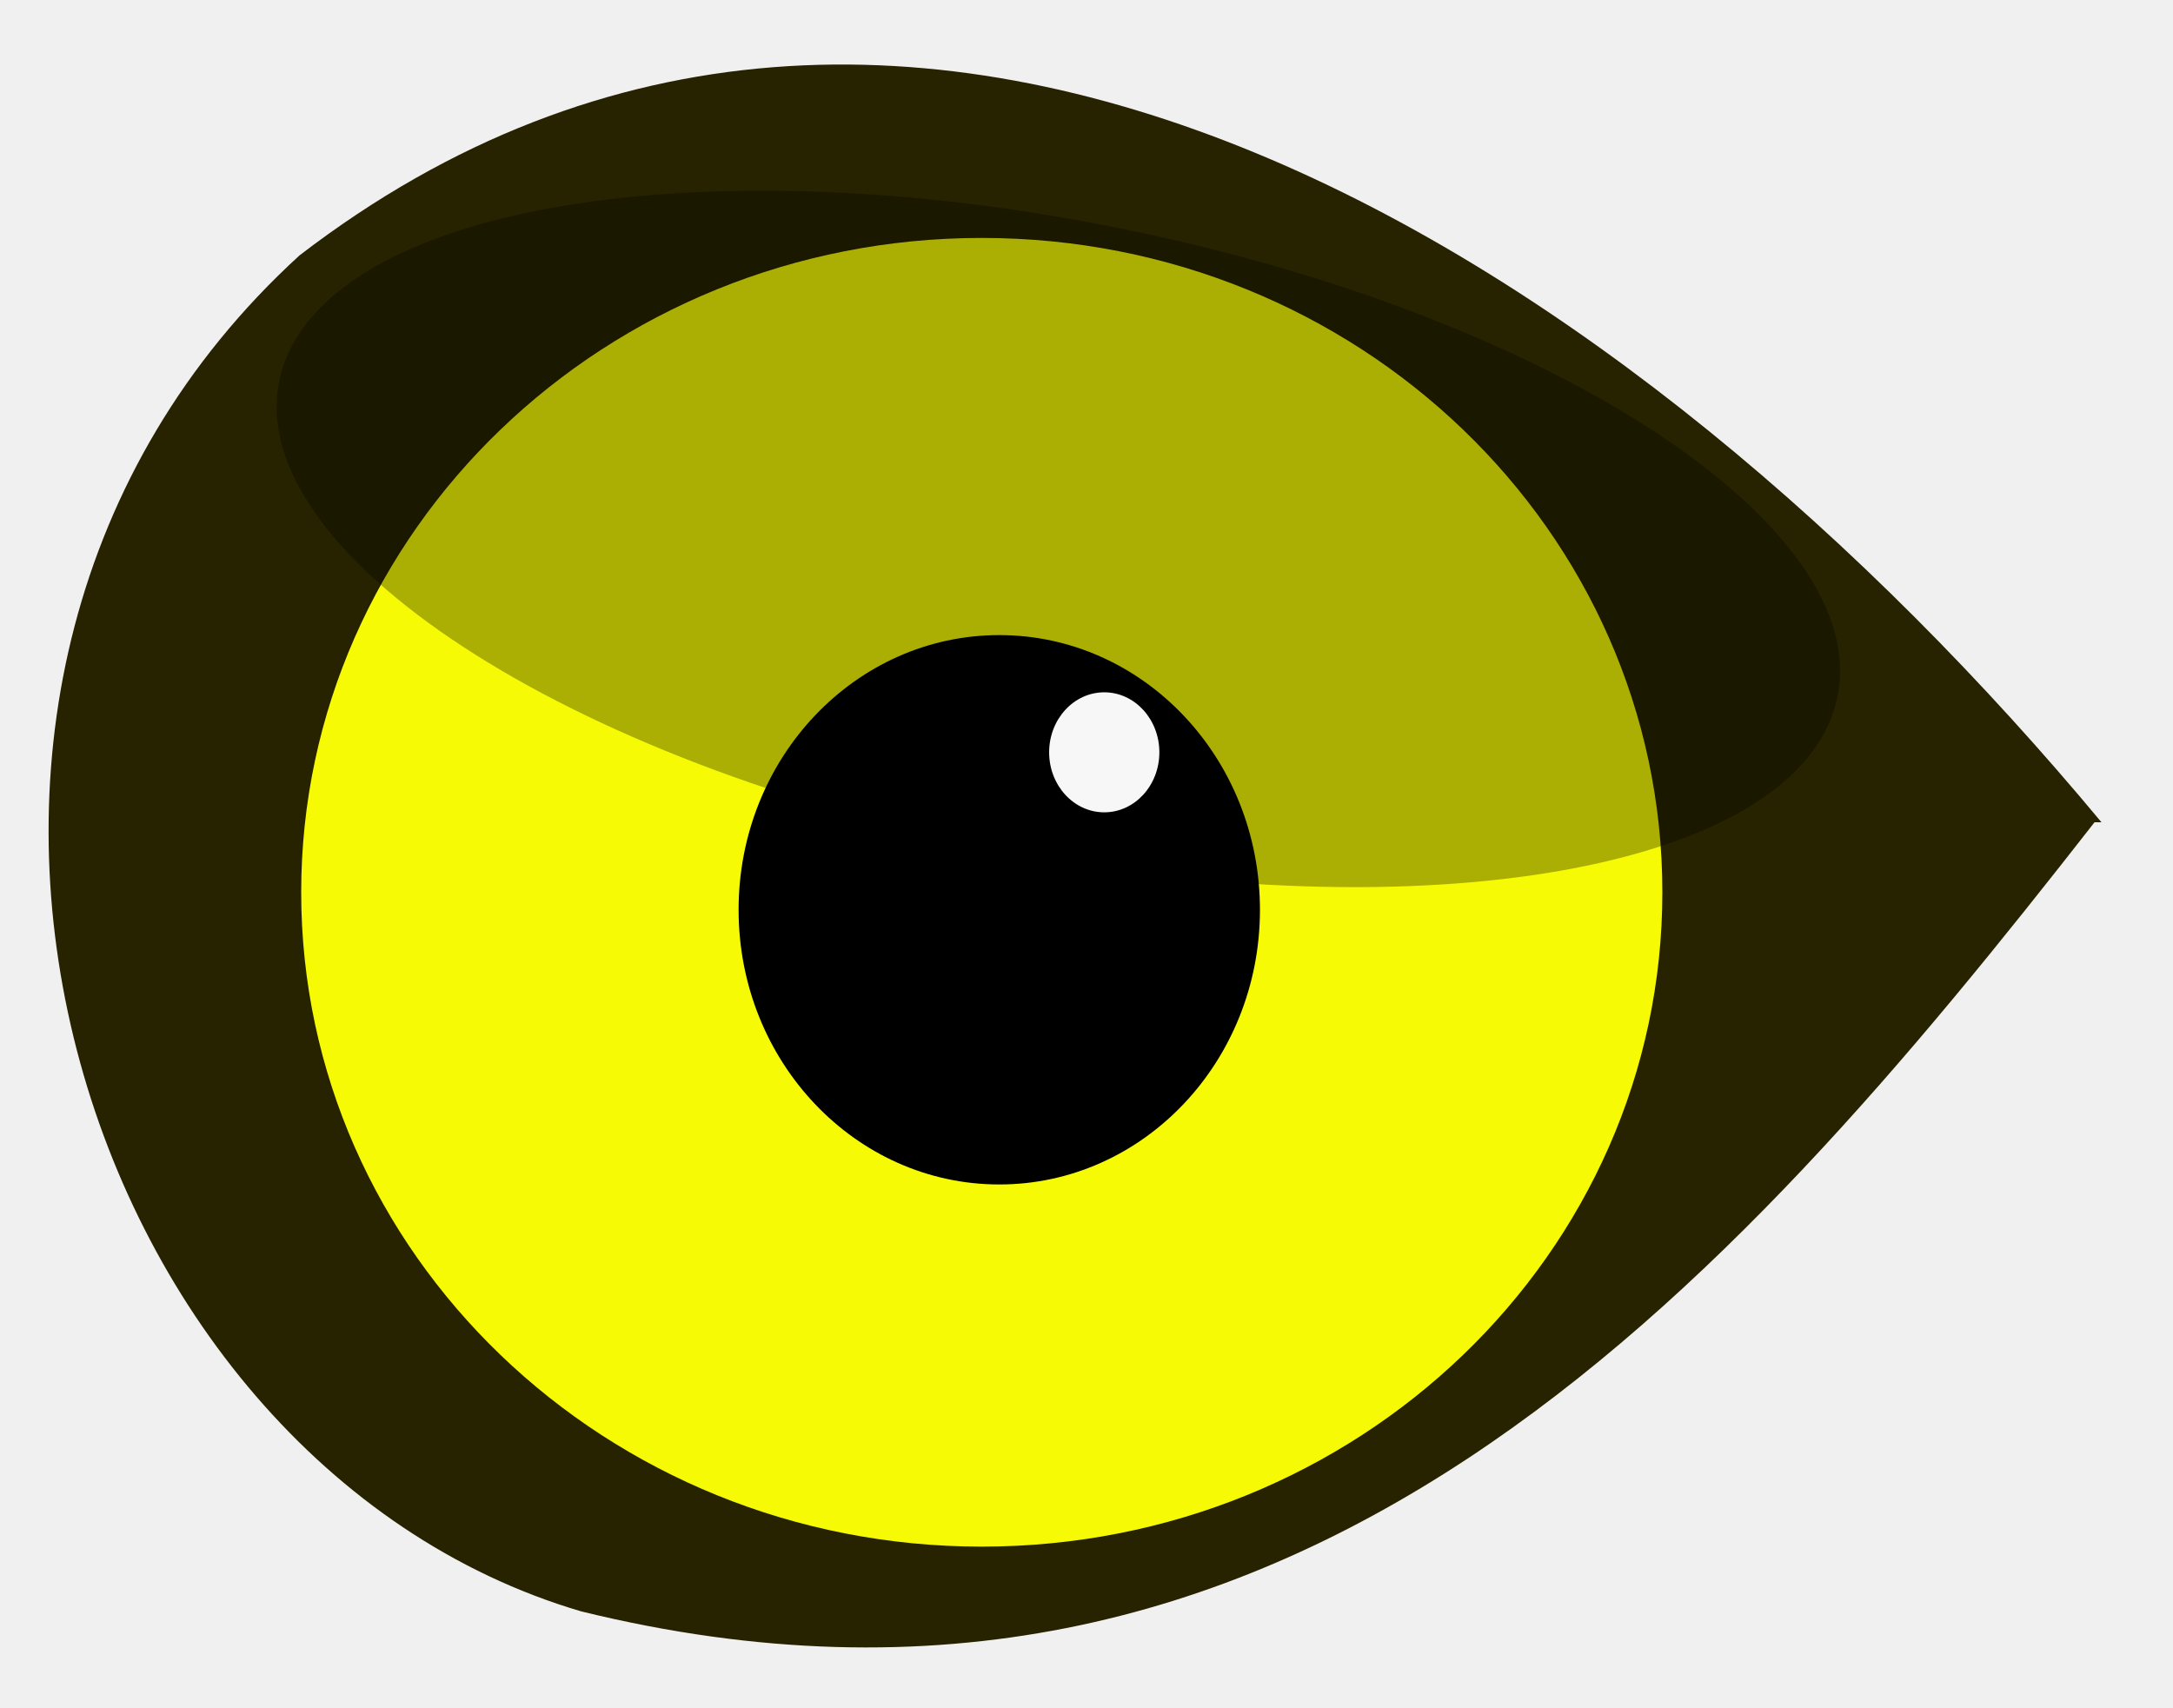
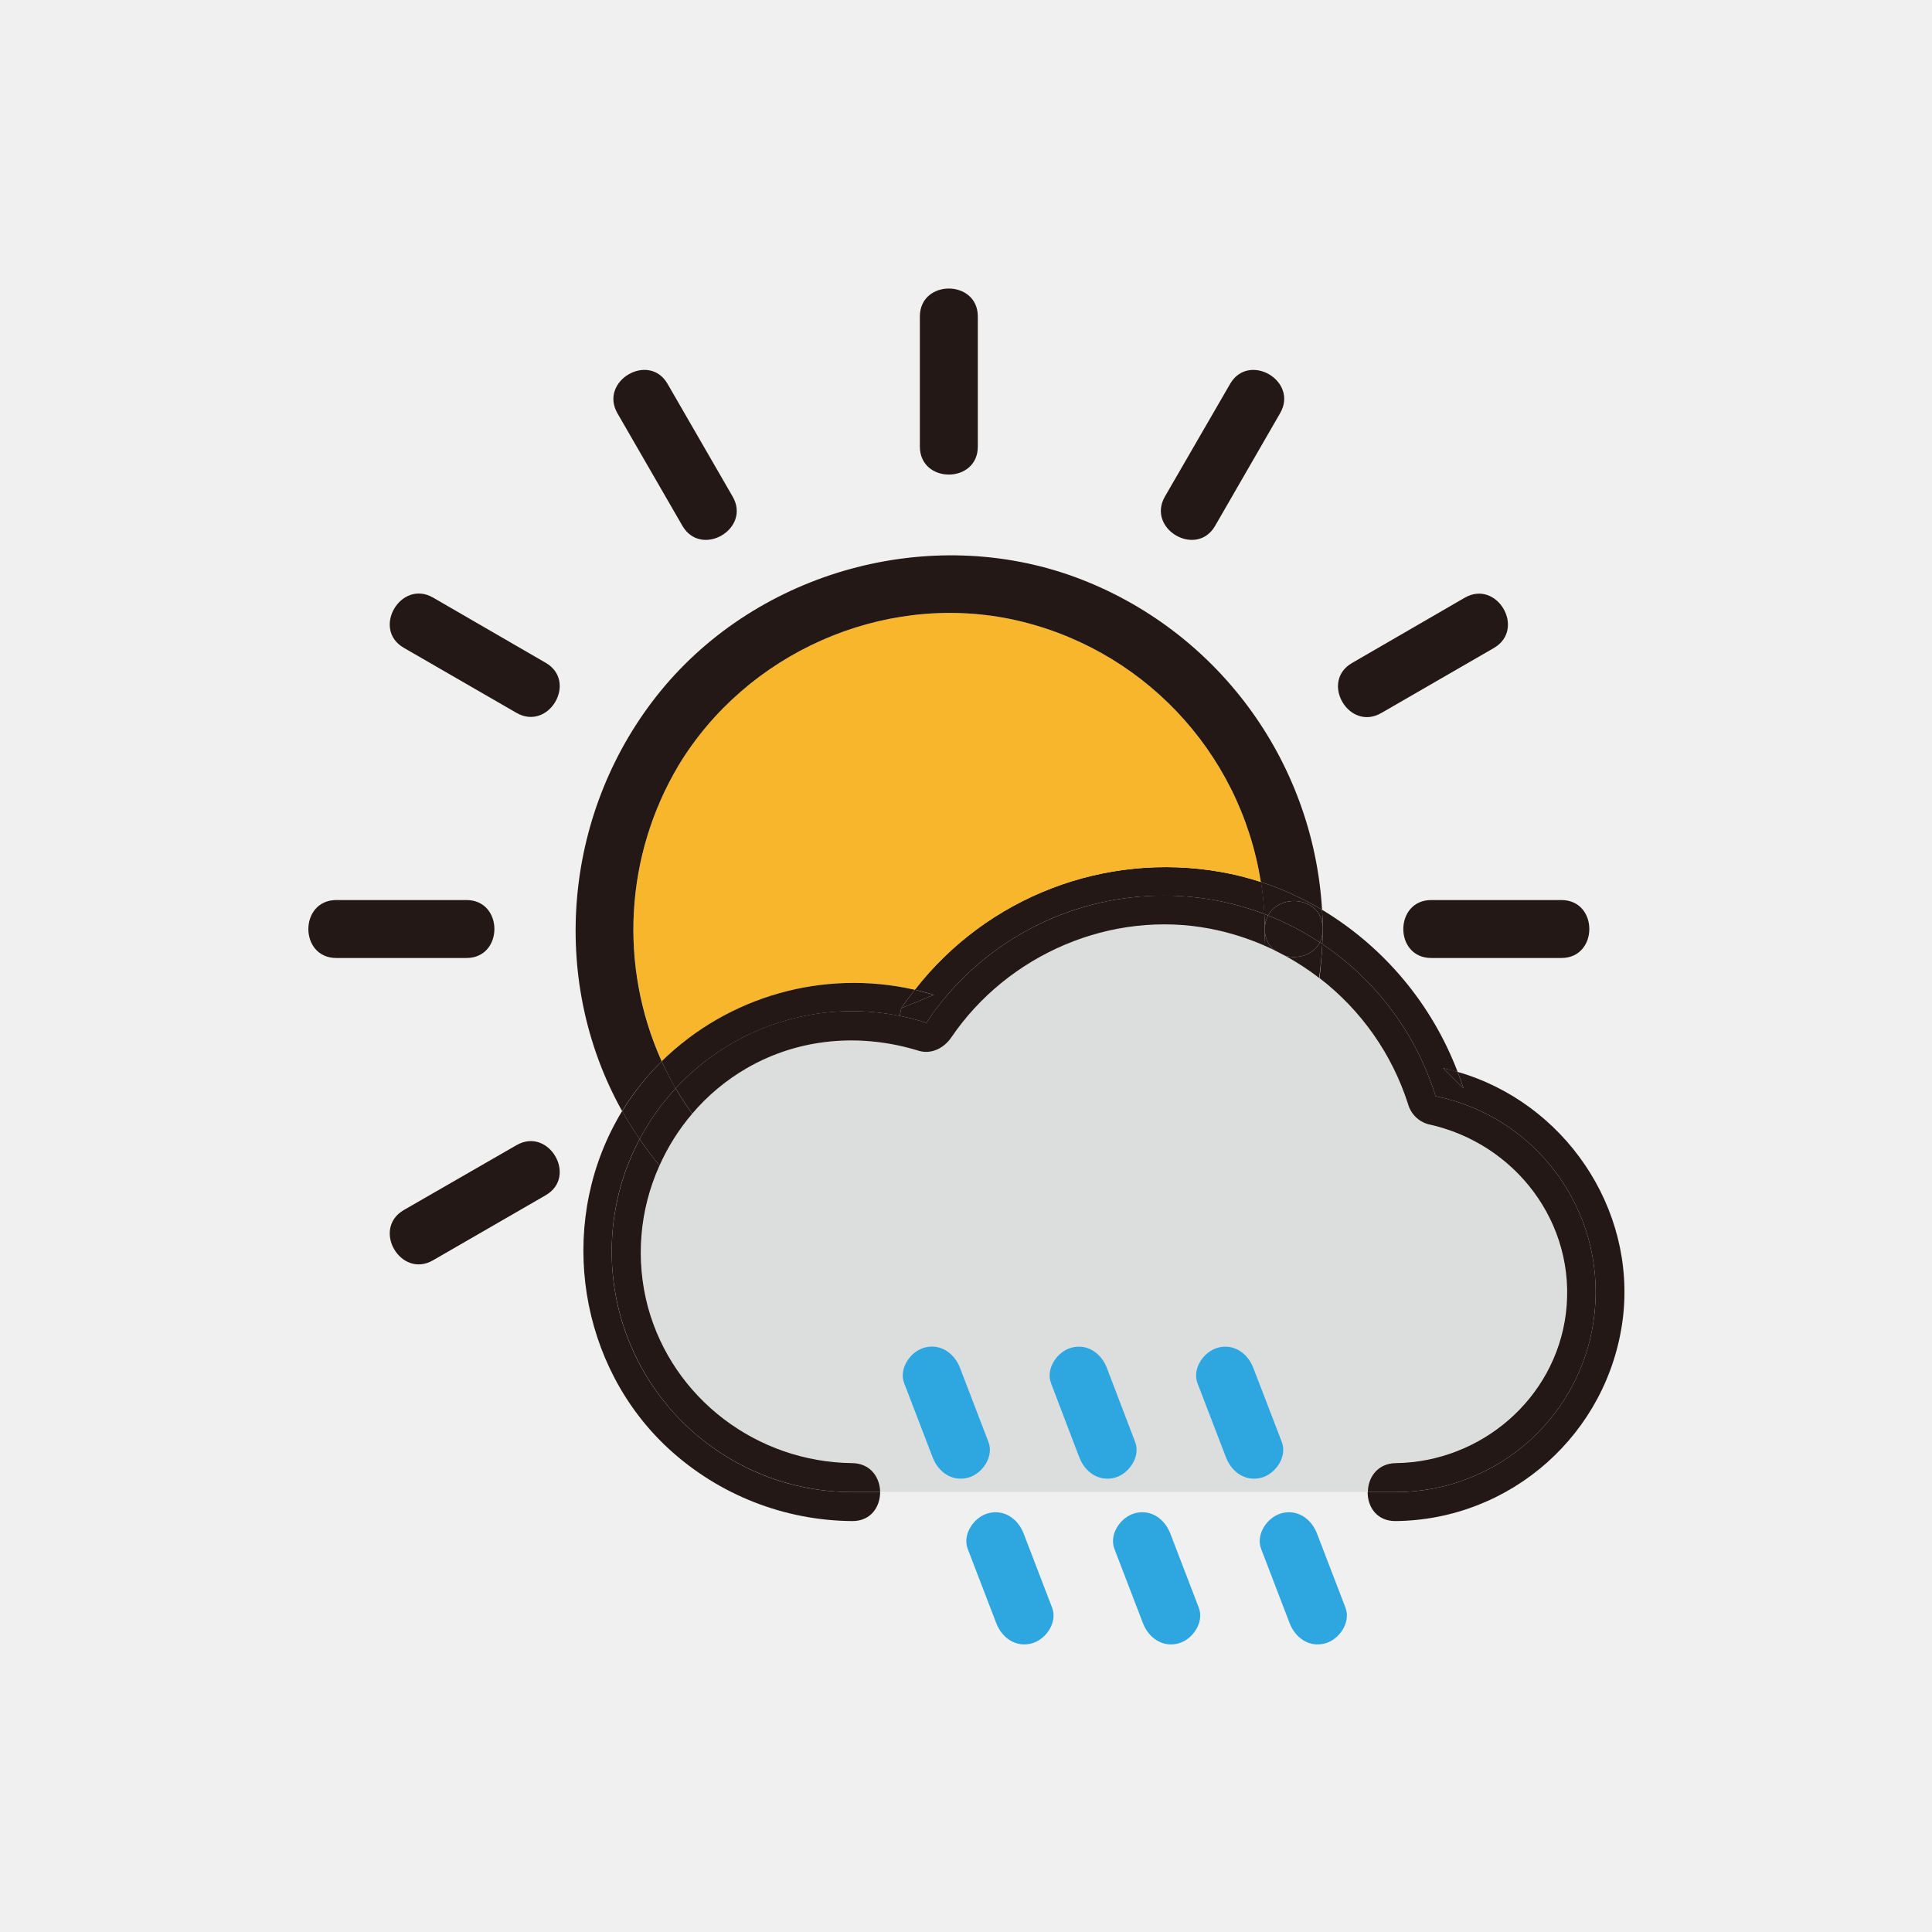
- <svg xmlns="http://www.w3.org/2000/svg" height="27.5mm" width="35mm" version="1.1" viewBox="0 0 123.971 97.588">
-   <g transform="translate(-264 -285)">
-     <path d="m384 332c-26.7-32.1-68.1-59.2-103-32.4-26.7 24.4-13.1 68.9 16.1 77.5 40.7 10 65.5-18.2 86.5-45.1z" fill-rule="evenodd" fill="#272200" />
-     <ellipse rx="38.9" ry="37.4" cy="336" cx="320" fill="#f6fb05" />
-     <ellipse rx="14.9" ry="15.7" cy="337" cx="321" />
-     <ellipse fill-opacity=".304" rx="45.4" ry="18.2" transform="matrix(.976 .217 -.313 .950 0 0)" cy="239" cx="409" />
-     <ellipse fill-opacity=".968" rx="3.15" ry="3.43" cy="328" cx="327" fill="#fff" />
+ <svg xmlns="http://www.w3.org/2000/svg" viewBox="0 0 500 500">
+   <defs>
+     <style>.cls-1{fill:#dcdddd;}.cls-2{fill:#231815;}.cls-3{fill:#2ea7e0;}.cls-4{fill:#f8b62d;}</style>
+   </defs>
+   <g data-name="图层 1" id="图层_1">
+     <path class="cls-1" d="M369.54,290.92c22.53,4.88,38.5,25.74,35.61,49-2.75,22.09-22,38.41-44,38.7-4.78.06-7.2,3.78-7.24,7.5H227.78c0-3.72-2.44-7.45-7.24-7.5-24.5-.27-46.36-16.6-52.84-40.4a54.66,54.66,0,0,1,3-36.61,55.56,55.56,0,0,1,8.47-13.42,54.11,54.11,0,0,1,14.15-11.79c13.58-7.83,29.54-9.08,44.43-4.49,3.34,1,6.63-.74,8.47-3.45,14.64-21.53,41.42-33.13,67.15-28.1a66.85,66.85,0,0,1,13.82,4.31c.87.38,1.73.77,2.57,1.18s1.94,1,2.89,1.49a67.07,67.07,0,0,1,31.67,38.31A7.54,7.54,0,0,0,369.54,290.92Zm-43,91.5c3.61-1,6.7-5.42,5.24-9.22L324.37,354c-1.45-3.78-5-6.39-9.22-5.24-3.62,1-6.7,5.42-5.24,9.22l7.37,19.2C318.73,381,322.33,383.57,326.51,382.42Zm-38,0c3.61-1,6.7-5.42,5.24-9.22L286.41,354c-1.45-3.78-5-6.39-9.22-5.24-3.62,1-6.7,5.42-5.24,9.22l7.37,19.2C280.77,381,284.37,383.57,288.55,382.42Zm-38,0c3.61-1,6.69-5.42,5.23-9.22q-3.67-9.6-7.37-19.2c-1.45-3.78-5-6.39-9.23-5.24-3.61,1-6.69,5.42-5.23,9.22q3.67,9.6,7.37,19.2C242.81,381,246.41,383.57,250.59,382.42Z" />
+     <path class="cls-2" d="M404.07,232.93c9.67,0,9.65,15,0,15H370.42c-9.67,0-9.65-15,0-15Z" />
+     <path class="cls-2" d="M342.21,244.32a73.77,73.77,0,0,1,29.32,39.37,51.75,51.75,0,0,1-10.34,102.46H354c0-3.72,2.46-7.44,7.24-7.5,22-.29,41.21-16.61,44-38.7,2.89-23.29-13.08-44.15-35.61-49a7.54,7.54,0,0,1-5.24-5.24,66.86,66.86,0,0,0-22.91-32.59Q342,248.74,342.21,244.32Z" />
+     <path class="cls-2" d="M379.05,154.7c8.38-4.84,15.93,8.13,7.57,13l-29.14,16.83c-8.39,4.84-15.93-8.13-7.57-12.95Z" />
+     <path class="cls-2" d="M377.25,277.41c27.43,7.88,46.27,35.14,42.73,63.9a59.9,59.9,0,0,1-58.79,52.34c-4.88.06-7.29-3.72-7.24-7.5h7.24a51.75,51.75,0,0,0,10.34-102.46,73.77,73.77,0,0,0-29.32-39.37c.06-1.1.1-2.21.11-3.32v-.08c0-.14,0-.28,0-.42v-.07c0-.17,0-.34,0-.51,0-1.5-.09-3-.17-4.47a83.68,83.68,0,0,1,35.1,42c-1.23-.36-2.46-.68-3.73-1l5.24,5.24C378.3,280.25,377.79,278.82,377.25,277.41Z" />
+     <path class="cls-2" d="M377.25,277.41c.54,1.41,1,2.84,1.51,4.28l-5.24-5.24C374.79,276.73,376,277.05,377.25,277.41Z" />
+     <path class="cls-3" d="M348.21,416.08c1.46,3.8-1.62,8.23-5.23,9.22-4.18,1.15-7.78-1.45-9.23-5.23q-3.69-9.6-7.37-19.21c-1.46-3.8,1.62-8.23,5.23-9.22,4.18-1.15,7.78,1.46,9.23,5.24Q344.53,406.48,348.21,416.08Z" />
+     <path class="cls-2" d="M342.32,240.92c0-.14,0-.28,0-.42C342.33,240.64,342.33,240.78,342.32,240.92Z" />
+     <path class="cls-2" d="M341.56,243.89a7.37,7.37,0,0,0,.76-2.89c0,1.11-.05,2.22-.11,3.32C342,244.17,341.78,244,341.56,243.89Z" />
+     <path class="cls-2" d="M341.56,243.89c-1.63,3.23-5.6,4.39-8.93,3.48-1-.52-1.91-1-2.89-1.49a6.93,6.93,0,0,1-2.41-5.45,7.45,7.45,0,0,1,.84-3.5A72.34,72.34,0,0,1,341.56,243.89Z" />
+     <path class="cls-2" d="M328.17,236.93c3.1-5.84,13.76-4.84,14.15,3,0,.17,0,.34,0,.51v.07c0,.14,0,.28,0,.42V241a7.37,7.37,0,0,1-.76,2.89A72.34,72.34,0,0,0,328.17,236.93Z" />
+     <path class="cls-2" d="M332.63,247.37c3.33.91,7.3-.25,8.93-3.48.22.14.44.28.65.43q-.21,4.43-.82,8.77A66.89,66.89,0,0,0,332.63,247.37Z" />
+     <path class="cls-3" d="M331.75,373.2c1.46,3.8-1.63,8.23-5.24,9.22-4.18,1.15-7.78-1.46-9.23-5.24L309.91,358c-1.46-3.8,1.62-8.23,5.24-9.22,4.18-1.15,7.77,1.46,9.22,5.24Z" />
+     <path class="cls-2" d="M318.34,99.37c4.83-8.37,17.79-.8,12.95,7.57l-16.82,29.15c-4.83,8.36-17.79.8-13-7.57Z" />
+     <path class="cls-2" d="M327.2,236.54a81.22,81.22,0,0,0-.89-8.28,78.37,78.37,0,0,1,15.84,7.19c.08,1.48.15,3,.17,4.47-.39-7.83-11.05-8.83-14.15-3Z" />
+     <path class="cls-2" d="M328.17,236.93a7.45,7.45,0,0,0-.84,3.5c0-1.3-.06-2.6-.13-3.89Z" />
+     <path class="cls-2" d="M327.33,240.43a6.93,6.93,0,0,0,2.41,5.45c-.84-.41-1.7-.8-2.57-1.18C327.26,243.28,327.32,241.86,327.33,240.43Z" />
+     <path class="cls-2" d="M220.54,261.68a62.17,62.17,0,0,1,12.29,1.22h0a60.56,60.56,0,0,1,6.89,1.8,73.78,73.78,0,0,1,87.48-28.17c.07,1.29.12,2.59.13,3.89s-.07,2.85-.16,4.27a66.85,66.85,0,0,0-13.82-4.31c-25.73-5-52.51,6.57-67.15,28.1-1.84,2.71-5.13,4.48-8.47,3.45-14.89-4.59-30.85-3.34-44.43,4.49a54.11,54.11,0,0,0-14.15,11.79,72.94,72.94,0,0,1-4.29-6.55A62,62,0,0,1,220.54,261.68Z" />
+     <path class="cls-2" d="M301.11,231.79a73.63,73.63,0,0,0-61.39,32.92,60.56,60.56,0,0,0-6.89-1.8h0l.42-2,8.47-3.44c-1.65-.51-3.31-.94-5-1.33A82.28,82.28,0,0,1,316,225.67a76.17,76.17,0,0,1,10.36,2.59,81.22,81.22,0,0,1,.89,8.28A73.53,73.53,0,0,0,301.11,231.79Z" />
+     <path class="cls-3" d="M310.25,416.08c1.46,3.8-1.62,8.23-5.23,9.22-4.18,1.15-7.78-1.45-9.23-5.23l-7.38-19.21c-1.46-3.8,1.63-8.23,5.24-9.22,4.18-1.15,7.78,1.46,9.23,5.24Q306.57,406.48,310.25,416.08Z" />
+     <path class="cls-4" d="M261.39,160.18a82.63,82.63,0,0,1,64.92,68.08A76.17,76.17,0,0,0,316,225.67a82.28,82.28,0,0,0-79.21,30.48,71.08,71.08,0,0,0-65.5,18.51A83.06,83.06,0,0,1,175.63,198C193.17,169.08,228.11,153.43,261.39,160.18Z" />
+     <path class="cls-3" d="M293.79,373.2c1.46,3.8-1.63,8.23-5.24,9.22-4.18,1.15-7.78-1.46-9.23-5.24L272,358c-1.46-3.8,1.62-8.23,5.24-9.22,4.18-1.15,7.77,1.46,9.22,5.24Z" />
+     <path class="cls-3" d="M272.29,416.08c1.46,3.8-1.62,8.23-5.24,9.22-4.18,1.15-7.77-1.45-9.22-5.23l-7.38-19.2c-1.46-3.81,1.63-8.24,5.24-9.23,4.18-1.15,7.78,1.46,9.23,5.24Z" />
+     <path class="cls-3" d="M255.82,373.2c1.46,3.8-1.62,8.23-5.23,9.22-4.18,1.15-7.78-1.46-9.23-5.24q-3.69-9.6-7.37-19.2c-1.46-3.8,1.62-8.23,5.23-9.22,4.18-1.15,7.78,1.46,9.23,5.24Q252.14,363.6,255.82,373.2Z" />
+     <path class="cls-2" d="M253.06,81.92v33.65c0,9.67-15,9.66-15,0V81.92C238.06,72.25,253.06,72.27,253.06,81.92Z" />
+     <path class="cls-2" d="M241.72,257.48l-8.47,3.44c1.11-1.64,2.28-3.23,3.49-4.77C238.41,256.54,240.07,257,241.72,257.48Z" />
+     <path class="cls-2" d="M171.24,274.66a71.08,71.08,0,0,1,65.5-18.51c-1.21,1.54-2.38,3.13-3.49,4.77l-.42,2a62.25,62.25,0,0,0-58,18.77A78.73,78.73,0,0,1,171.24,274.66Z" />
+     <path class="cls-2" d="M189.61,128.52c4.84,8.38-8.13,15.92-13,7.57l-16.83-29.15C155,98.56,168,91,172.78,99.37Z" />
+     <path class="cls-2" d="M158.31,323.92a62.23,62.23,0,0,0,62.23,62.23h7.24c0,3.78-2.38,7.55-7.24,7.5A70.94,70.94,0,0,1,173.12,375c-23.28-21.41-28.82-57.13-13.66-84.78.5-.92,1-1.82,1.57-2.71.53,1,1.08,1.91,1.65,2.86.91,1.5,1.87,3,2.86,4.4A61.93,61.93,0,0,0,158.31,323.92Z" />
+     <path class="cls-2" d="M174.86,281.67a72.94,72.94,0,0,0,4.29,6.55,55.56,55.56,0,0,0-8.47,13.42q-2.72-3.28-5.14-6.84A62,62,0,0,1,174.86,281.67Z" />
+     <path class="cls-2" d="M342.15,235.45a78.37,78.37,0,0,0-15.84-7.19,82.63,82.63,0,0,0-64.92-68.08c-33.28-6.75-68.22,8.9-85.76,37.85a83.06,83.06,0,0,0-4.39,76.63A67.8,67.8,0,0,0,161,287.54c-19.27-34.5-15-78.17,10-108.75,25.37-31,69.58-43.25,107.27-29.43A98,98,0,0,1,342.15,235.45Z" />
+     <path class="cls-2" d="M174.86,281.67a62,62,0,0,0-9.32,13.13c-1-1.44-1.95-2.9-2.86-4.4-.57-.95-1.12-1.9-1.65-2.86a67.8,67.8,0,0,1,10.21-12.88A78.73,78.73,0,0,0,174.86,281.67Z" />
+     <path class="cls-2" d="M220.54,378.65c4.8.05,7.21,3.78,7.24,7.5h-7.24a62.24,62.24,0,0,1-55-91.35q2.43,3.56,5.14,6.84a54.66,54.66,0,0,0-3,36.61C174.18,362.05,196,378.38,220.54,378.65Z" />
+     <path class="cls-2" d="M141.22,171.53c8.37,4.83.8,17.78-7.57,12.95L104.5,167.65c-8.36-4.83-.8-17.79,7.57-13Z" />
+     <path class="cls-2" d="M133.65,296.38c8.38-4.84,15.93,8.13,7.57,12.95l-29.15,16.83c-8.38,4.84-15.92-8.13-7.57-13Z" />
+     <path class="cls-2" d="M120.71,232.93c9.66,0,9.65,15,0,15H87.05c-9.67,0-9.65-15,0-15Z" />
  </g>
</svg>
